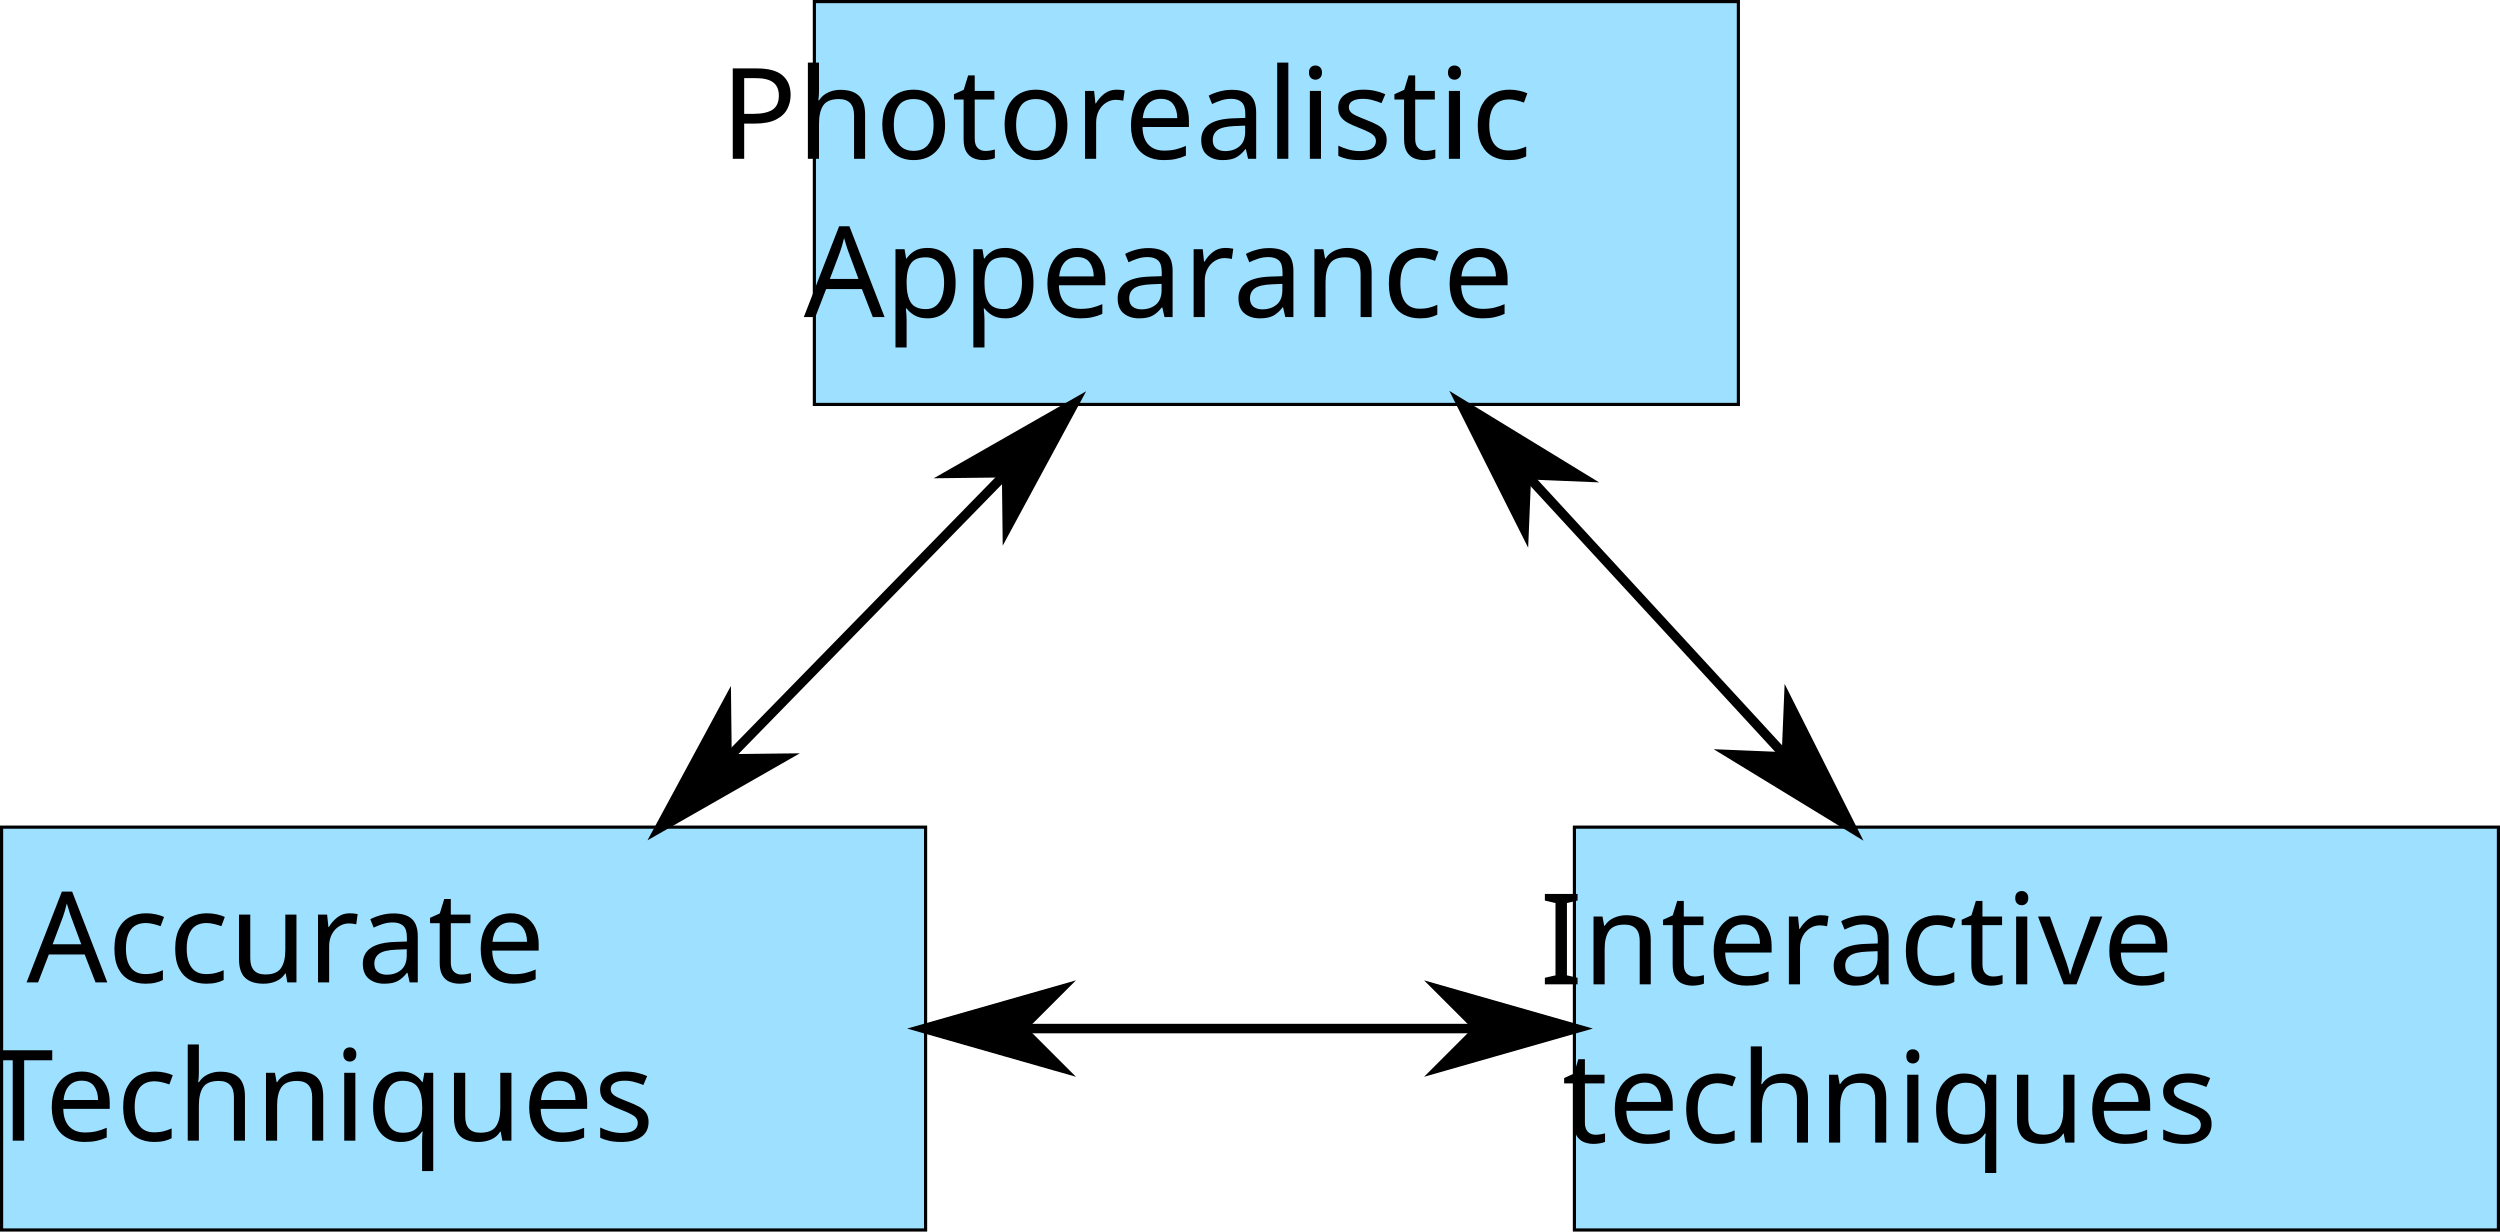
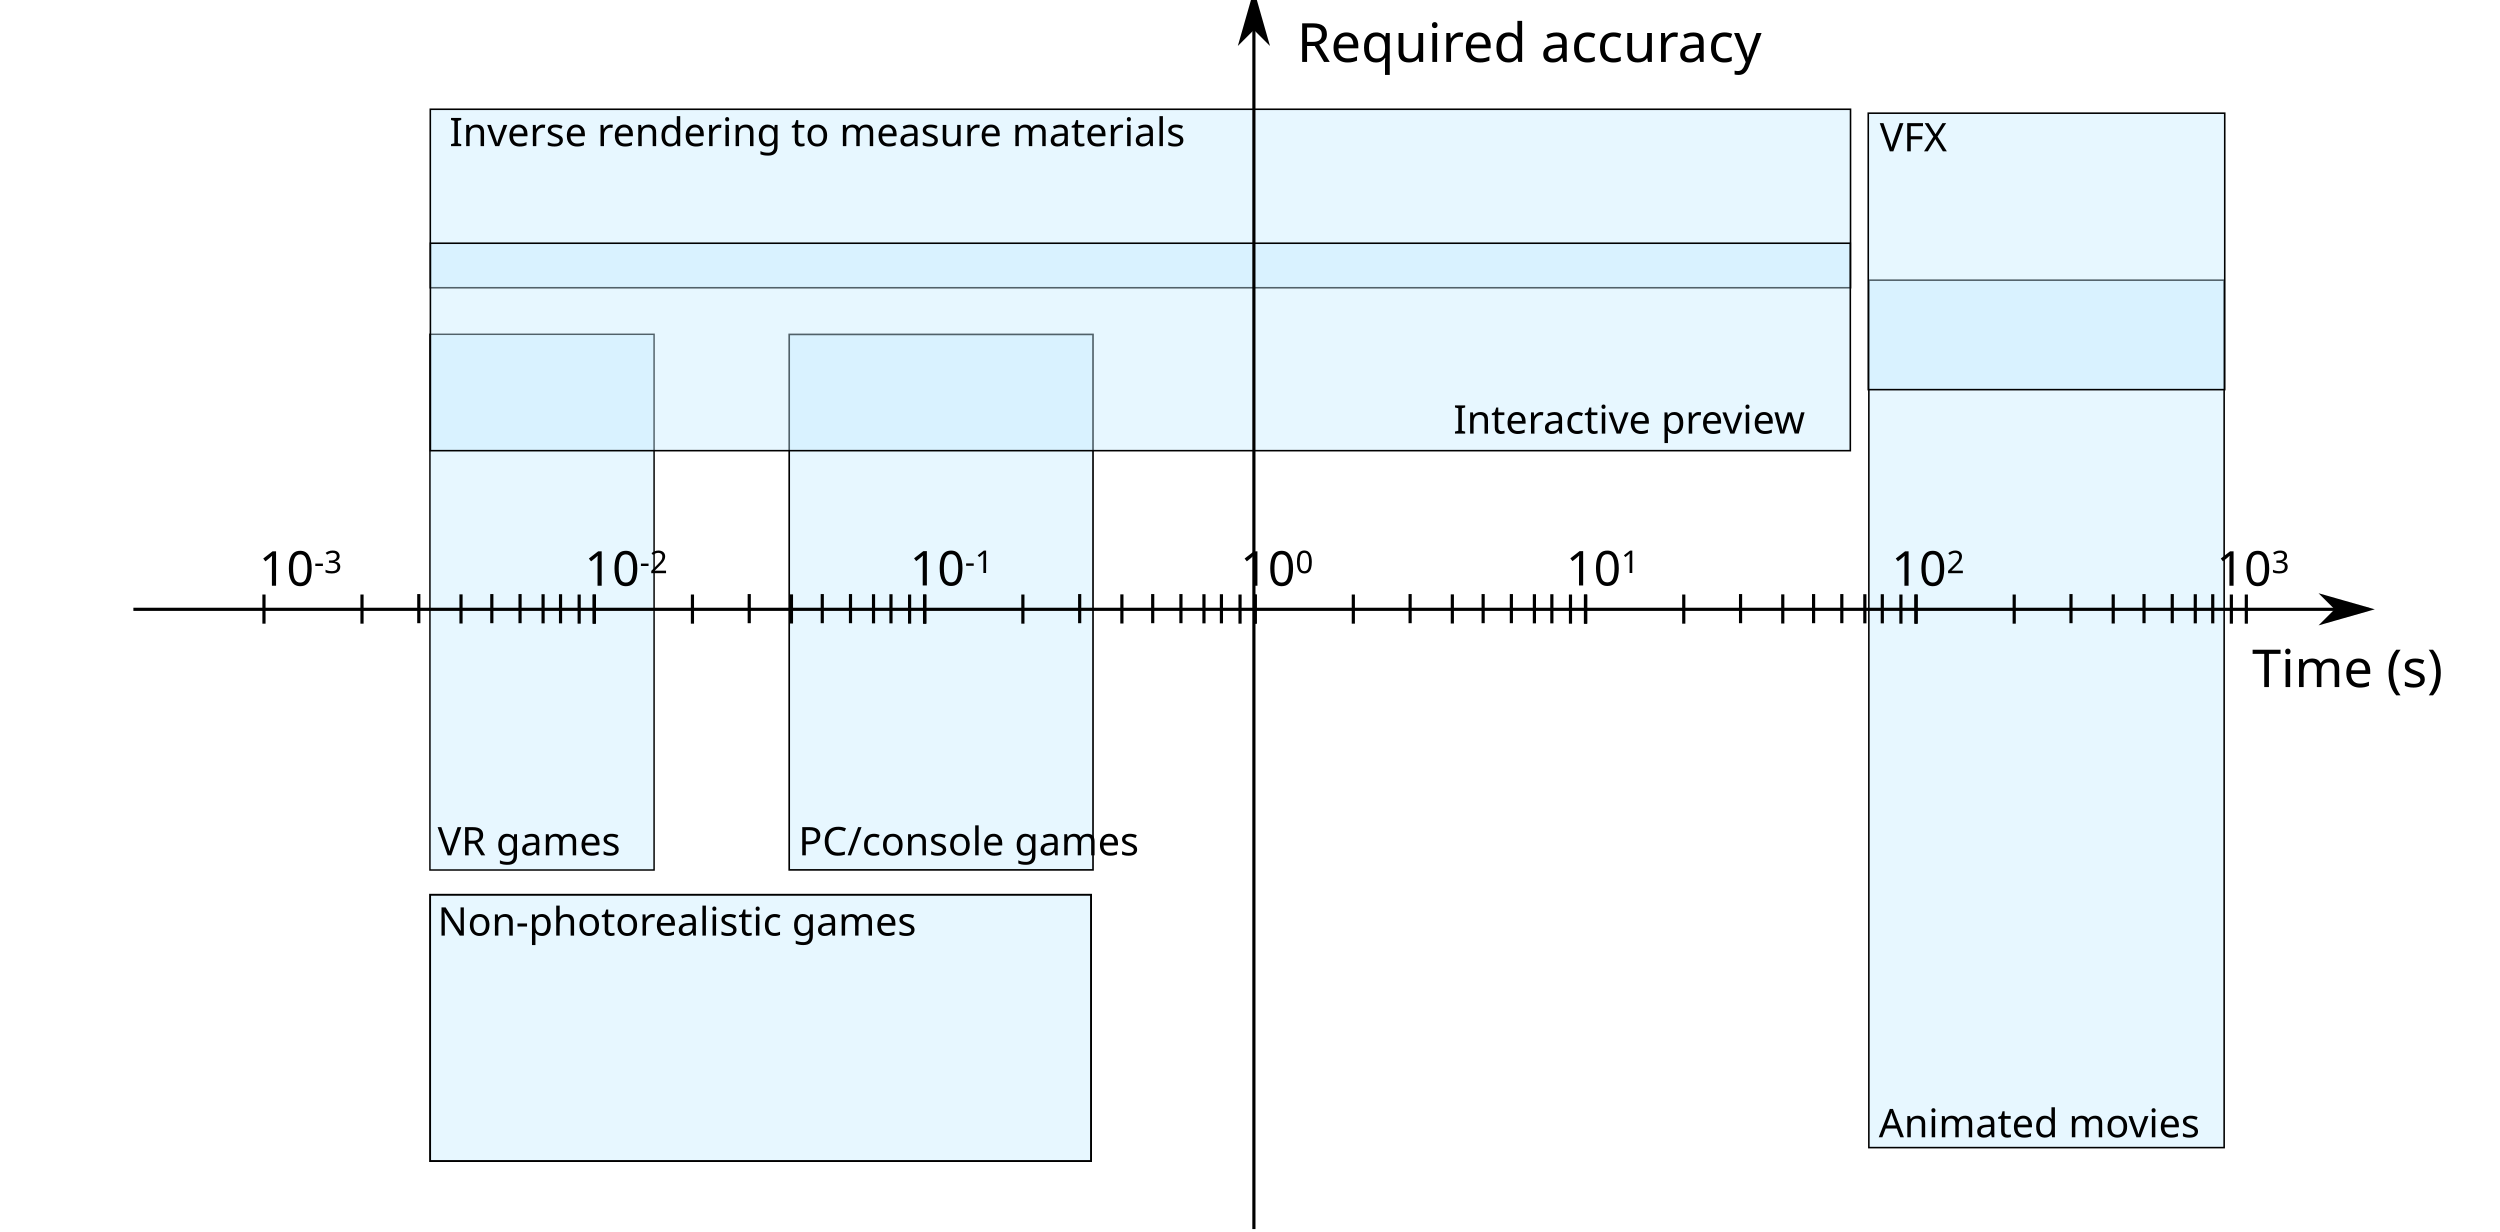
<svg xmlns="http://www.w3.org/2000/svg" width="222.915mm" height="109.815mm" viewBox="0 0 789.856 389.107" id="svg2" version="1.1">
  <defs id="defs4">
+     <marker orient="auto" refY="0.0" refX="0.0" id="Arrow1Lend" style="overflow:visible;">
+       <path id="path4252" d="M 0.0,0.0 L 5.0,-5.0 L -12.5,0.0 L 5.0,5.0 L 0.0,0.0 z " style="fill-rule:evenodd;stroke:#000000;stroke-width:1.0pt;" transform="scale(0.8) rotate(180) translate(12.5,0)" />
+     </marker>
+     <marker orient="auto" refY="0.0" refX="0.0" id="Arrow1Lstart" style="overflow:visible">
+       <path id="path4249" d="M 0.0,0.0 L 5.0,-5.0 L -12.5,0.0 L 5.0,5.0 L 0.0,0.0 z " style="fill-rule:evenodd;stroke:#000000;stroke-width:1.0pt" transform="scale(0.8) translate(12.5,0)" />
+     </marker>
    <marker style="overflow:visible" id="marker4632" refX="0" refY="0" orient="auto">
      <path transform="matrix(-0.8,0,0,-0.8,-10,0)" style="fill:#000000;fill-opacity:1;fill-rule:evenodd;stroke:#000000;stroke-width:1pt;stroke-opacity:1" d="M 0,0 5,-5 -12.5,0 5,5 0,0 Z" id="path4634" />
    </marker>
    <marker style="overflow:visible" id="marker4586" refX="0" refY="0" orient="auto">
      <path transform="matrix(-0.8,0,0,-0.8,-10,0)" style="fill:#000000;fill-opacity:1;fill-rule:evenodd;stroke:#000000;stroke-width:1pt;stroke-opacity:1" d="M 0,0 5,-5 -12.5,0 5,5 0,0 Z" id="path4588" />
-     </marker>
-     <marker orient="auto" refY="0" refX="0" id="Arrow1Lend" style="overflow:visible">
-       <path id="path4219" d="M 0,0 5,-5 -12.5,0 5,5 0,0 Z" style="fill:#000000;fill-opacity:1;fill-rule:evenodd;stroke:#000000;stroke-width:1pt;stroke-opacity:1" transform="matrix(-0.8,0,0,-0.8,-10,0)" />
    </marker>
    <marker style="overflow:visible" id="marker4514" refX="0" refY="0" orient="auto">
      <path transform="matrix(0.8,0,0,0.8,10,0)" style="fill:#000000;fill-opacity:1;fill-rule:evenodd;stroke:#000000;stroke-width:1pt;stroke-opacity:1" d="M 0,0 5,-5 -12.5,0 5,5 0,0 Z" id="path4516" />
    </marker>
    <marker style="overflow:visible" id="marker4492" refX="0" refY="0" orient="auto">
      <path transform="matrix(0.8,0,0,0.8,10,0)" style="fill:#000000;fill-opacity:1;fill-rule:evenodd;stroke:#000000;stroke-width:1pt;stroke-opacity:1" d="M 0,0 5,-5 -12.5,0 5,5 0,0 Z" id="path4494" />
    </marker>
-     <marker orient="auto" refY="0" refX="0" id="Arrow1Lstart" style="overflow:visible">
-       <path id="path4216" d="M 0,0 5,-5 -12.5,0 5,5 0,0 Z" style="fill:#000000;fill-opacity:1;fill-rule:evenodd;stroke:#000000;stroke-width:1pt;stroke-opacity:1" transform="matrix(0.8,0,0,0.8,10,0)" />
+     <marker style="overflow:visible" id="marker4586-3" refX="0" refY="0" orient="auto">
+       <path transform="matrix(-0.8,0,0,-0.8,-10,0)" style="fill:#000000;fill-opacity:1;fill-rule:evenodd;stroke:#000000;stroke-width:1pt;stroke-opacity:1" d="M 0,0 5,-5 -12.5,0 5,5 0,0 Z" id="path4588-6" />
    </marker>
  </defs>
  <g id="layer1" transform="translate(47.00267,-200.1317)">
-     <g id="g4194" transform="translate(-4.870937,-4.333342)">
-       <rect y="204.965" x="215.162" height="127.279" width="291.934" id="rect3336" style="fill:#9ee0ff;fill-opacity:1;fill-rule:evenodd;stroke:#000000;stroke-width:1px;stroke-linecap:butt;stroke-linejoin:miter;stroke-opacity:1" />
-       <text id="text4138" y="254.64" x="360.426" style="font-style:normal;font-weight:normal;font-size:40px;line-height:125%;font-family:sans-serif;text-align:center;letter-spacing:0px;word-spacing:0px;text-anchor:middle;fill:#000000;fill-opacity:1;stroke:none;stroke-width:1px;stroke-linecap:butt;stroke-linejoin:miter;stroke-opacity:1" xml:space="preserve">
-         <tspan y="254.64" x="360.426" id="tspan4140">Photorealistic</tspan>
-         <tspan id="tspan4142" y="304.64" x="360.426">Appearance</tspan>
-       </text>
+     <rect style="color:#000000;clip-rule:nonzero;display:inline;overflow:visible;visibility:visible;opacity:1;isolation:auto;mix-blend-mode:normal;color-interpolation:sRGB;color-interpolation-filters:linearRGB;solid-color:#000000;solid-opacity:1;fill:#c5ebff;fill-opacity:0.413;fill-rule:nonzero;stroke:#000000;stroke-width:0.52;stroke-linecap:butt;stroke-linejoin:miter;stroke-miterlimit:4;stroke-dasharray:none;stroke-dashoffset:0;stroke-opacity:1;color-rendering:auto;image-rendering:auto;shape-rendering:auto;text-rendering:auto;enable-background:accumulate" id="rect6047" width="95.987" height="169.177" x="202.341" y="305.789" />
+     <rect style="color:#000000;clip-rule:nonzero;display:inline;overflow:visible;visibility:visible;opacity:1;isolation:auto;mix-blend-mode:normal;color-interpolation:sRGB;color-interpolation-filters:linearRGB;solid-color:#000000;solid-opacity:1;fill:#c5ebff;fill-opacity:0.413;fill-rule:nonzero;stroke:#000000;stroke-width:0.5;stroke-linecap:butt;stroke-linejoin:miter;stroke-miterlimit:4;stroke-dasharray:none;stroke-dashoffset:0;stroke-opacity:1;color-rendering:auto;image-rendering:auto;shape-rendering:auto;text-rendering:auto;enable-background:accumulate" id="rect6047-8-1-2" width="112.253" height="274.062" x="543.447" y="288.648" />
+     <rect style="color:#000000;clip-rule:nonzero;display:inline;overflow:visible;visibility:visible;opacity:1;isolation:auto;mix-blend-mode:normal;color-interpolation:sRGB;color-interpolation-filters:linearRGB;solid-color:#000000;solid-opacity:1;fill:#c5ebff;fill-opacity:0.413;fill-rule:nonzero;stroke:#000000;stroke-width:0.608;stroke-linecap:butt;stroke-linejoin:miter;stroke-miterlimit:4;stroke-dasharray:none;stroke-dashoffset:0;stroke-opacity:1;color-rendering:auto;image-rendering:auto;shape-rendering:auto;text-rendering:auto;enable-background:accumulate" id="rect6047-2" width="208.822" height="84.125" x="88.88" y="482.829" />
+     <rect style="color:#000000;clip-rule:nonzero;display:inline;overflow:visible;visibility:visible;opacity:1;isolation:auto;mix-blend-mode:normal;color-interpolation:sRGB;color-interpolation-filters:linearRGB;solid-color:#000000;solid-opacity:1;fill:#c5ebff;fill-opacity:0.413;fill-rule:nonzero;stroke:#000000;stroke-width:0.5;stroke-linecap:butt;stroke-linejoin:miter;stroke-miterlimit:4;stroke-dasharray:none;stroke-dashoffset:0;stroke-opacity:1;color-rendering:auto;image-rendering:auto;shape-rendering:auto;text-rendering:auto;enable-background:accumulate" id="rect6047-8-1-2-6" width="112.624" height="87.345" x="543.261" y="235.89" />
+     <rect style="color:#000000;clip-rule:nonzero;display:inline;overflow:visible;visibility:visible;opacity:1;isolation:auto;mix-blend-mode:normal;color-interpolation:sRGB;color-interpolation-filters:linearRGB;solid-color:#000000;solid-opacity:1;fill:#c5ebff;fill-opacity:0.413;fill-rule:nonzero;stroke:#000000;stroke-width:0.465;stroke-linecap:butt;stroke-linejoin:miter;stroke-miterlimit:4;stroke-dasharray:none;stroke-dashoffset:0;stroke-opacity:1;color-rendering:auto;image-rendering:auto;shape-rendering:auto;text-rendering:auto;enable-background:accumulate" id="rect6047-9" width="70.82" height="169.255" x="88.83" y="305.749" />
+     <rect style="color:#000000;clip-rule:nonzero;display:inline;overflow:visible;visibility:visible;opacity:1;isolation:auto;mix-blend-mode:normal;color-interpolation:sRGB;color-interpolation-filters:linearRGB;solid-color:#000000;solid-opacity:1;fill:#c5ebff;fill-opacity:0.413;fill-rule:nonzero;stroke:#000000;stroke-width:0.5;stroke-linecap:butt;stroke-linejoin:miter;stroke-miterlimit:4;stroke-dasharray:none;stroke-dashoffset:0;stroke-opacity:1;color-rendering:auto;image-rendering:auto;shape-rendering:auto;text-rendering:auto;enable-background:accumulate" id="rect6047-8-1-2-5" width="448.708" height="56.391" x="88.948" y="234.65" />
+     <rect style="color:#000000;clip-rule:nonzero;display:inline;overflow:visible;visibility:visible;opacity:1;isolation:auto;mix-blend-mode:normal;color-interpolation:sRGB;color-interpolation-filters:linearRGB;solid-color:#000000;solid-opacity:1;fill:#c5ebff;fill-opacity:0.413;fill-rule:nonzero;stroke:#000000;stroke-width:0.5;stroke-linecap:butt;stroke-linejoin:miter;stroke-miterlimit:4;stroke-dasharray:none;stroke-dashoffset:0;stroke-opacity:1;color-rendering:auto;image-rendering:auto;shape-rendering:auto;text-rendering:auto;enable-background:accumulate" id="rect6047-8-1-2-5-0" width="448.611" height="65.539" x="88.978" y="276.978" />
+     <path style="fill-rule:evenodd;stroke:#000000;stroke-width:1;stroke-linecap:butt;stroke-linejoin:miter;stroke-miterlimit:4;stroke-dasharray:none;stroke-opacity:1;marker-end:url(#marker4586)" d="m -4.863,392.639 706.221,0" id="path4210" />
+     <path style="fill-rule:evenodd;stroke:#000000;stroke-width:1;stroke-linecap:butt;stroke-linejoin:miter;stroke-miterlimit:4;stroke-dasharray:none;stroke-opacity:1;marker-end:url(#marker4586-3)" d="m 349.158,588.446 0,-389.62" id="path4210-7" />
+     <text xml:space="preserve" style="font-style:normal;font-variant:normal;font-weight:normal;font-stretch:normal;font-size:16.503px;line-height:125%;font-family:sans-serif;-inkscape-font-specification:sans-serif;letter-spacing:0px;word-spacing:0px;fill:#000000;fill-opacity:1;stroke:none;stroke-width:1px;stroke-linecap:butt;stroke-linejoin:miter;stroke-opacity:1" x="664.522" y="417.199" id="text5782">
+       <tspan id="tspan5784" x="664.522" y="417.199">Time (s)</tspan>
+     </text>
+     <text xml:space="preserve" style="color:#000000;font-style:normal;font-variant:normal;font-weight:normal;font-stretch:normal;font-size:17.086px;line-height:125%;font-family:sans-serif;-inkscape-font-specification:sans-serif;text-indent:0;text-align:start;text-decoration:none;text-decoration-line:none;text-decoration-style:solid;text-decoration-color:#000000;letter-spacing:0px;word-spacing:0px;text-transform:none;direction:ltr;block-progression:tb;writing-mode:lr-tb;baseline-shift:baseline;text-anchor:start;white-space:normal;clip-rule:nonzero;display:inline;overflow:visible;visibility:visible;opacity:1;isolation:auto;mix-blend-mode:normal;color-interpolation:sRGB;color-interpolation-filters:linearRGB;solid-color:#000000;solid-opacity:1;fill:#000000;fill-opacity:1;fill-rule:nonzero;stroke:none;stroke-width:1px;stroke-linecap:butt;stroke-linejoin:miter;stroke-miterlimit:4;stroke-dasharray:none;stroke-dashoffset:0;stroke-opacity:1;color-rendering:auto;image-rendering:auto;shape-rendering:auto;text-rendering:auto;enable-background:accumulate" x="362.751" y="219.704" id="text5782-5">
+       <tspan id="tspan5784-3" x="362.751" y="219.704">Required accuracy</tspan>
+     </text>
+     <text xml:space="preserve" style="font-style:normal;font-variant:normal;font-weight:normal;font-stretch:normal;font-size:15.223px;line-height:125%;font-family:sans-serif;-inkscape-font-specification:sans-serif;letter-spacing:0px;word-spacing:0px;fill:#000000;fill-opacity:1;stroke:none;stroke-width:1px;stroke-linecap:butt;stroke-linejoin:miter;stroke-opacity:1" x="344.868" y="385.179" id="text5936">
+       <tspan id="tspan5938" x="344.868" y="385.179">10<tspan style="font-style:normal;font-variant:normal;font-weight:normal;font-stretch:normal;font-size:9.895px;font-family:sans-serif;-inkscape-font-specification:sans-serif;baseline-shift:super" id="tspan5940">0</tspan>
+       </tspan>
+     </text>
+     <text xml:space="preserve" style="font-style:normal;font-variant:normal;font-weight:normal;font-stretch:normal;font-size:15.223px;line-height:125%;font-family:sans-serif;-inkscape-font-specification:sans-serif;letter-spacing:0px;word-spacing:0px;fill:#000000;fill-opacity:1;stroke:none;stroke-width:1px;stroke-linecap:butt;stroke-linejoin:miter;stroke-opacity:1" x="447.776" y="385.114" id="text5936-5">
+       <tspan id="tspan5938-0" x="447.776" y="385.114">10<tspan style="font-size:65%;baseline-shift:super" id="tspan5974">1</tspan>
+       </tspan>
+     </text>
+     <text xml:space="preserve" style="font-style:normal;font-variant:normal;font-weight:normal;font-stretch:normal;font-size:15.223px;line-height:125%;font-family:sans-serif;-inkscape-font-specification:sans-serif;letter-spacing:0px;word-spacing:0px;fill:#000000;fill-opacity:1;stroke:none;stroke-width:1px;stroke-linecap:butt;stroke-linejoin:miter;stroke-opacity:1" x="550.594" y="385.179" id="text5936-5-3">
+       <tspan id="tspan5938-0-5" x="550.594" y="385.179">10<tspan style="font-size:65%;baseline-shift:super" id="tspan6043">2</tspan>
+       </tspan>
+     </text>
+     <text xml:space="preserve" style="font-style:normal;font-variant:normal;font-weight:normal;font-stretch:normal;font-size:15.223px;line-height:125%;font-family:sans-serif;-inkscape-font-specification:sans-serif;letter-spacing:0px;word-spacing:0px;fill:#000000;fill-opacity:1;stroke:none;stroke-width:1px;stroke-linecap:butt;stroke-linejoin:miter;stroke-opacity:1" x="653.275" y="385.179" id="text5936-5-5">
+       <tspan id="tspan5938-0-9" x="653.275" y="385.179">10<tspan style="font-size:65%;baseline-shift:super" id="tspan6045">3</tspan>
+       </tspan>
+     </text>
+     <text xml:space="preserve" style="font-style:normal;font-variant:normal;font-weight:normal;font-stretch:normal;font-size:15.223px;line-height:125%;font-family:sans-serif;-inkscape-font-specification:sans-serif;letter-spacing:0px;word-spacing:0px;fill:#000000;fill-opacity:1;stroke:none;stroke-width:1px;stroke-linecap:butt;stroke-linejoin:miter;stroke-opacity:1" x="240.429" y="385.114" id="text5936-5-0">
+       <tspan id="tspan5938-0-7" x="240.429" y="385.114">10<tspan style="font-size:65%;baseline-shift:super" id="tspan6041">-1</tspan>
+       </tspan>
+     </text>
+     <text xml:space="preserve" style="font-style:normal;font-variant:normal;font-weight:normal;font-stretch:normal;font-size:15.223px;line-height:125%;font-family:sans-serif;-inkscape-font-specification:sans-serif;letter-spacing:0px;word-spacing:0px;fill:#000000;fill-opacity:1;stroke:none;stroke-width:1px;stroke-linecap:butt;stroke-linejoin:miter;stroke-opacity:1" x="137.688" y="385.179" id="text5936-5-7">
+       <tspan id="tspan5938-0-6" x="137.688" y="385.179">10<tspan style="font-size:65%;baseline-shift:super" id="tspan6039">-2</tspan>
+       </tspan>
+     </text>
+     <text xml:space="preserve" style="font-style:normal;font-variant:normal;font-weight:normal;font-stretch:normal;font-size:15.223px;line-height:125%;font-family:sans-serif;-inkscape-font-specification:sans-serif;letter-spacing:0px;word-spacing:0px;fill:#000000;fill-opacity:1;stroke:none;stroke-width:1px;stroke-linecap:butt;stroke-linejoin:miter;stroke-opacity:1" x="34.809" y="385.179" id="text5936-5-50">
+       <tspan id="tspan5938-0-65" x="34.809" y="385.179">10<tspan style="font-size:65%;baseline-shift:super" id="tspan6037">-3</tspan>
+       </tspan>
+     </text>
+     <text xml:space="preserve" style="color:#000000;font-style:normal;font-variant:normal;font-weight:normal;font-stretch:normal;font-size:12.461px;line-height:125%;font-family:sans-serif;-inkscape-font-specification:sans-serif;text-indent:0;text-align:start;text-decoration:none;text-decoration-line:none;text-decoration-style:solid;text-decoration-color:#000000;letter-spacing:0px;word-spacing:0px;text-transform:none;direction:ltr;block-progression:tb;writing-mode:lr-tb;baseline-shift:baseline;text-anchor:start;white-space:normal;clip-rule:nonzero;display:inline;overflow:visible;visibility:visible;opacity:1;isolation:auto;mix-blend-mode:normal;color-interpolation:sRGB;color-interpolation-filters:linearRGB;solid-color:#000000;solid-opacity:1;fill:#000000;fill-opacity:1;fill-rule:nonzero;stroke:none;stroke-width:1px;stroke-linecap:butt;stroke-linejoin:miter;stroke-miterlimit:4;stroke-dasharray:none;stroke-dashoffset:0;stroke-opacity:1;color-rendering:auto;image-rendering:auto;shape-rendering:auto;text-rendering:auto;enable-background:accumulate" x="91.263" y="470.366" id="text5782-5-0">
+       <tspan id="tspan5784-3-8" x="91.263" y="470.366">VR games</tspan>
+     </text>
+     <g id="g6751" transform="translate(-312,-6)">
+       <path id="path5832-8-0-2-9-3" d="m 348.398,403.172 0,-9.208" style="fill:none;fill-rule:evenodd;stroke:#000000;stroke-width:1.005px;stroke-linecap:butt;stroke-linejoin:miter;stroke-opacity:1" />
+       <path id="path5832-9-0-8-2-8-1" d="m 452.707,403.172 0,-9.208" style="fill:none;fill-rule:evenodd;stroke:#000000;stroke-width:1.005px;stroke-linecap:butt;stroke-linejoin:miter;stroke-opacity:1" />
+       <path id="path5832-0-3-9-4-1-48" d="m 379.37,403.172 0,-9.208" style="fill:none;fill-rule:evenodd;stroke:#000000;stroke-width:1.005px;stroke-linecap:butt;stroke-linejoin:miter;stroke-opacity:1" />
+       <path id="path5832-0-4-7-2-5-3-9" d="m 397.314,403.029 0,-9.208" style="fill:none;fill-rule:evenodd;stroke:#000000;stroke-width:1.005px;stroke-linecap:butt;stroke-linejoin:miter;stroke-opacity:1" />
+       <path id="path5832-0-4-2-0-2-1-3-6" d="m 410.651,403.124 0,-9.208" style="fill:none;fill-rule:evenodd;stroke:#000000;stroke-width:1.005px;stroke-linecap:butt;stroke-linejoin:miter;stroke-opacity:1" />
+       <path id="path5832-0-4-2-7-0-3-7-3-7" d="m 420.386,403.029 0,-9.208" style="fill:none;fill-rule:evenodd;stroke:#000000;stroke-width:1.005px;stroke-linecap:butt;stroke-linejoin:miter;stroke-opacity:1" />
+       <path id="path5832-0-4-2-7-4-3-1-5-7-7" d="m 429.305,403.029 0,-9.208" style="fill:none;fill-rule:evenodd;stroke:#000000;stroke-width:1.005px;stroke-linecap:butt;stroke-linejoin:miter;stroke-opacity:1" />
+       <path id="path5832-0-4-2-7-4-0-4-8-7-9-3" d="m 436.581,403.077 0,-9.208" style="fill:none;fill-rule:evenodd;stroke:#000000;stroke-width:1.005px;stroke-linecap:butt;stroke-linejoin:miter;stroke-opacity:1" />
+       <path id="path5832-0-4-2-7-4-0-3-9-3-1-8-7" d="m 442.095,403.077 0,-9.208" style="fill:none;fill-rule:evenodd;stroke:#000000;stroke-width:1.005px;stroke-linecap:butt;stroke-linejoin:miter;stroke-opacity:1" />
+       <path id="path5832-9-0-8-2-8-1-1" d="m 447.98,403.172 0,-9.208" style="fill:none;fill-rule:evenodd;stroke:#000000;stroke-width:1.005px;stroke-linecap:butt;stroke-linejoin:miter;stroke-opacity:1" />
    </g>
-     <g id="g4738" transform="translate(0,0.03658662)">
-       <g id="g4188">
-         <rect style="fill:#9ee0ff;fill-opacity:1;fill-rule:evenodd;stroke:#000000;stroke-width:1px;stroke-linecap:butt;stroke-linejoin:miter;stroke-opacity:1" id="rect3336-3" width="291.934" height="127.279" x="-46.503" y="461.423" />
-         <text xml:space="preserve" style="font-style:normal;font-weight:normal;font-size:40px;line-height:125%;font-family:sans-serif;text-align:center;letter-spacing:0px;word-spacing:0px;text-anchor:middle;fill:#000000;fill-opacity:1;stroke:none;stroke-width:1px;stroke-linecap:butt;stroke-linejoin:miter;stroke-opacity:1" x="100.509" y="510.482" id="text4138-6">
-           <tspan x="100.509" y="510.482" id="tspan4142-5">Accurate</tspan>
-           <tspan x="100.509" y="560.482" id="tspan4182">Techniques</tspan>
-         </text>
-       </g>
+     <g id="g6751-2" transform="translate(-207.6,-6.000003)">
+       <path id="path5832-8-0-2-9-3-2" d="m 348.398,403.172 0,-9.208" style="fill:none;fill-rule:evenodd;stroke:#000000;stroke-width:1.005px;stroke-linecap:butt;stroke-linejoin:miter;stroke-opacity:1" />
+       <path id="path5832-9-0-8-2-8-1-15" d="m 452.707,403.172 0,-9.208" style="fill:none;fill-rule:evenodd;stroke:#000000;stroke-width:1.005px;stroke-linecap:butt;stroke-linejoin:miter;stroke-opacity:1" />
+       <path id="path5832-0-3-9-4-1-48-0" d="m 379.37,403.172 0,-9.208" style="fill:none;fill-rule:evenodd;stroke:#000000;stroke-width:1.005px;stroke-linecap:butt;stroke-linejoin:miter;stroke-opacity:1" />
+       <path id="path5832-0-4-7-2-5-3-9-9" d="m 397.314,403.029 0,-9.208" style="fill:none;fill-rule:evenodd;stroke:#000000;stroke-width:1.005px;stroke-linecap:butt;stroke-linejoin:miter;stroke-opacity:1" />
+       <path id="path5832-0-4-2-0-2-1-3-6-0" d="m 410.651,403.124 0,-9.208" style="fill:none;fill-rule:evenodd;stroke:#000000;stroke-width:1.005px;stroke-linecap:butt;stroke-linejoin:miter;stroke-opacity:1" />
+       <path id="path5832-0-4-2-7-0-3-7-3-7-4" d="m 420.386,403.029 0,-9.208" style="fill:none;fill-rule:evenodd;stroke:#000000;stroke-width:1.005px;stroke-linecap:butt;stroke-linejoin:miter;stroke-opacity:1" />
+       <path id="path5832-0-4-2-7-4-3-1-5-7-7-0" d="m 429.305,403.029 0,-9.208" style="fill:none;fill-rule:evenodd;stroke:#000000;stroke-width:1.005px;stroke-linecap:butt;stroke-linejoin:miter;stroke-opacity:1" />
+       <path id="path5832-0-4-2-7-4-0-4-8-7-9-3-1" d="m 436.581,403.077 0,-9.208" style="fill:none;fill-rule:evenodd;stroke:#000000;stroke-width:1.005px;stroke-linecap:butt;stroke-linejoin:miter;stroke-opacity:1" />
+       <path id="path5832-0-4-2-7-4-0-3-9-3-1-8-7-3" d="m 442.095,403.077 0,-9.208" style="fill:none;fill-rule:evenodd;stroke:#000000;stroke-width:1.005px;stroke-linecap:butt;stroke-linejoin:miter;stroke-opacity:1" />
+       <path id="path5832-9-0-8-2-8-1-1-7" d="m 447.98,403.172 0,-9.208" style="fill:none;fill-rule:evenodd;stroke:#000000;stroke-width:1.005px;stroke-linecap:butt;stroke-linejoin:miter;stroke-opacity:1" />
    </g>
-     <g id="g4745" transform="translate(-1.083336,1.046749)">
-       <g id="g4200">
-         <rect style="fill:#9ee0ff;fill-opacity:1;fill-rule:evenodd;stroke:#000000;stroke-width:1px;stroke-linecap:butt;stroke-linejoin:miter;stroke-opacity:1" id="rect3336-35" width="291.934" height="127.279" x="451.503" y="460.413" />
-         <text xml:space="preserve" style="font-style:normal;font-weight:normal;font-size:40px;line-height:125%;font-family:sans-serif;text-align:center;letter-spacing:0px;word-spacing:0px;text-anchor:middle;fill:#000000;fill-opacity:1;stroke:none;stroke-width:1px;stroke-linecap:butt;stroke-linejoin:miter;stroke-opacity:1" x="597.919" y="510.088" id="text4138-62">
-           <tspan x="597.919" y="510.088" id="tspan4142-1">Interactive</tspan>
-           <tspan x="597.919" y="560.088" id="tspan4186">techniques</tspan>
-         </text>
-       </g>
+     <g id="g6751-2-4" transform="translate(-103.2,-6.000003)">
+       <path id="path5832-8-0-2-9-3-2-1" d="m 348.398,403.172 0,-9.208" style="fill:none;fill-rule:evenodd;stroke:#000000;stroke-width:1.005px;stroke-linecap:butt;stroke-linejoin:miter;stroke-opacity:1" />
+       <path id="path5832-9-0-8-2-8-1-15-1" d="m 452.707,403.172 0,-9.208" style="fill:none;fill-rule:evenodd;stroke:#000000;stroke-width:1.005px;stroke-linecap:butt;stroke-linejoin:miter;stroke-opacity:1" />
+       <path id="path5832-0-3-9-4-1-48-0-3" d="m 379.37,403.172 0,-9.208" style="fill:none;fill-rule:evenodd;stroke:#000000;stroke-width:1.005px;stroke-linecap:butt;stroke-linejoin:miter;stroke-opacity:1" />
+       <path id="path5832-0-4-7-2-5-3-9-9-0" d="m 397.314,403.029 0,-9.208" style="fill:none;fill-rule:evenodd;stroke:#000000;stroke-width:1.005px;stroke-linecap:butt;stroke-linejoin:miter;stroke-opacity:1" />
+       <path id="path5832-0-4-2-0-2-1-3-6-0-3" d="m 410.651,403.124 0,-9.208" style="fill:none;fill-rule:evenodd;stroke:#000000;stroke-width:1.005px;stroke-linecap:butt;stroke-linejoin:miter;stroke-opacity:1" />
+       <path id="path5832-0-4-2-7-0-3-7-3-7-4-2" d="m 420.386,403.029 0,-9.208" style="fill:none;fill-rule:evenodd;stroke:#000000;stroke-width:1.005px;stroke-linecap:butt;stroke-linejoin:miter;stroke-opacity:1" />
+       <path id="path5832-0-4-2-7-4-3-1-5-7-7-0-1" d="m 429.305,403.029 0,-9.208" style="fill:none;fill-rule:evenodd;stroke:#000000;stroke-width:1.005px;stroke-linecap:butt;stroke-linejoin:miter;stroke-opacity:1" />
+       <path id="path5832-0-4-2-7-4-0-4-8-7-9-3-1-7" d="m 436.581,403.077 0,-9.208" style="fill:none;fill-rule:evenodd;stroke:#000000;stroke-width:1.005px;stroke-linecap:butt;stroke-linejoin:miter;stroke-opacity:1" />
+       <path id="path5832-0-4-2-7-4-0-3-9-3-1-8-7-3-5" d="m 442.095,403.077 0,-9.208" style="fill:none;fill-rule:evenodd;stroke:#000000;stroke-width:1.005px;stroke-linecap:butt;stroke-linejoin:miter;stroke-opacity:1" />
+       <path id="path5832-9-0-8-2-8-1-1-7-6" d="m 447.98,403.172 0,-9.208" style="fill:none;fill-rule:evenodd;stroke:#000000;stroke-width:1.005px;stroke-linecap:butt;stroke-linejoin:miter;stroke-opacity:1" />
    </g>
-     <path style="fill:none;fill-rule:evenodd;stroke:#000000;stroke-width:3;stroke-linecap:butt;stroke-linejoin:miter;stroke-miterlimit:4;stroke-dasharray:none;stroke-opacity:1;marker-start:url(#marker4514);marker-end:url(#marker4632)" d="M 161.632,461.46 292.091,327.911" id="path4206" />
-     <path style="fill:none;fill-rule:evenodd;stroke:#000000;stroke-width:3;stroke-linecap:butt;stroke-linejoin:miter;stroke-miterlimit:4;stroke-dasharray:none;stroke-opacity:1;marker-start:url(#Arrow1Lstart);marker-end:url(#Arrow1Lend)" d="M 414.848,327.911 537.797,461.46" id="path4208" />
-     <path style="fill:none;fill-rule:evenodd;stroke:#000000;stroke-width:3;stroke-linecap:butt;stroke-linejoin:miter;stroke-miterlimit:4;stroke-dasharray:none;stroke-opacity:1;marker-start:url(#marker4492);marker-end:url(#marker4586)" d="m 450.419,525.099 -204.988,0" id="path4210" />
+     <g id="g6751-2-4-5" transform="translate(1.200012,-6.000003)">
+       <path id="path5832-8-0-2-9-3-2-1-4" d="m 348.398,403.172 0,-9.208" style="fill:none;fill-rule:evenodd;stroke:#000000;stroke-width:1.005px;stroke-linecap:butt;stroke-linejoin:miter;stroke-opacity:1" />
+       <path id="path5832-9-0-8-2-8-1-15-1-2" d="m 452.707,403.172 0,-9.208" style="fill:none;fill-rule:evenodd;stroke:#000000;stroke-width:1.005px;stroke-linecap:butt;stroke-linejoin:miter;stroke-opacity:1" />
+       <path id="path5832-0-3-9-4-1-48-0-3-2" d="m 379.37,403.172 0,-9.208" style="fill:none;fill-rule:evenodd;stroke:#000000;stroke-width:1.005px;stroke-linecap:butt;stroke-linejoin:miter;stroke-opacity:1" />
+       <path id="path5832-0-4-7-2-5-3-9-9-0-1" d="m 397.314,403.029 0,-9.208" style="fill:none;fill-rule:evenodd;stroke:#000000;stroke-width:1.005px;stroke-linecap:butt;stroke-linejoin:miter;stroke-opacity:1" />
+       <path id="path5832-0-4-2-0-2-1-3-6-0-3-7" d="m 410.651,403.124 0,-9.208" style="fill:none;fill-rule:evenodd;stroke:#000000;stroke-width:1.005px;stroke-linecap:butt;stroke-linejoin:miter;stroke-opacity:1" />
+       <path id="path5832-0-4-2-7-0-3-7-3-7-4-2-2" d="m 420.386,403.029 0,-9.208" style="fill:none;fill-rule:evenodd;stroke:#000000;stroke-width:1.005px;stroke-linecap:butt;stroke-linejoin:miter;stroke-opacity:1" />
+       <path id="path5832-0-4-2-7-4-3-1-5-7-7-0-1-4" d="m 429.305,403.029 0,-9.208" style="fill:none;fill-rule:evenodd;stroke:#000000;stroke-width:1.005px;stroke-linecap:butt;stroke-linejoin:miter;stroke-opacity:1" />
+       <path id="path5832-0-4-2-7-4-0-4-8-7-9-3-1-7-1" d="m 436.581,403.077 0,-9.208" style="fill:none;fill-rule:evenodd;stroke:#000000;stroke-width:1.005px;stroke-linecap:butt;stroke-linejoin:miter;stroke-opacity:1" />
+       <path id="path5832-0-4-2-7-4-0-3-9-3-1-8-7-3-5-6" d="m 442.095,403.077 0,-9.208" style="fill:none;fill-rule:evenodd;stroke:#000000;stroke-width:1.005px;stroke-linecap:butt;stroke-linejoin:miter;stroke-opacity:1" />
+       <path id="path5832-9-0-8-2-8-1-1-7-6-5" d="m 447.98,403.172 0,-9.208" style="fill:none;fill-rule:evenodd;stroke:#000000;stroke-width:1.005px;stroke-linecap:butt;stroke-linejoin:miter;stroke-opacity:1" />
+     </g>
+     <g id="g6751-2-4-5-7" transform="translate(105.6,-6.000003)">
+       <path id="path5832-8-0-2-9-3-2-1-4-8" d="m 348.398,403.172 0,-9.208" style="fill:none;fill-rule:evenodd;stroke:#000000;stroke-width:1.005px;stroke-linecap:butt;stroke-linejoin:miter;stroke-opacity:1" />
+       <path id="path5832-9-0-8-2-8-1-15-1-2-5" d="m 452.707,403.172 0,-9.208" style="fill:none;fill-rule:evenodd;stroke:#000000;stroke-width:1.005px;stroke-linecap:butt;stroke-linejoin:miter;stroke-opacity:1" />
+       <path id="path5832-0-3-9-4-1-48-0-3-2-9" d="m 379.37,403.172 0,-9.208" style="fill:none;fill-rule:evenodd;stroke:#000000;stroke-width:1.005px;stroke-linecap:butt;stroke-linejoin:miter;stroke-opacity:1" />
+       <path id="path5832-0-4-7-2-5-3-9-9-0-1-2" d="m 397.314,403.029 0,-9.208" style="fill:none;fill-rule:evenodd;stroke:#000000;stroke-width:1.005px;stroke-linecap:butt;stroke-linejoin:miter;stroke-opacity:1" />
+       <path id="path5832-0-4-2-0-2-1-3-6-0-3-7-7" d="m 410.651,403.124 0,-9.208" style="fill:none;fill-rule:evenodd;stroke:#000000;stroke-width:1.005px;stroke-linecap:butt;stroke-linejoin:miter;stroke-opacity:1" />
+       <path id="path5832-0-4-2-7-0-3-7-3-7-4-2-2-3" d="m 420.386,403.029 0,-9.208" style="fill:none;fill-rule:evenodd;stroke:#000000;stroke-width:1.005px;stroke-linecap:butt;stroke-linejoin:miter;stroke-opacity:1" />
+       <path id="path5832-0-4-2-7-4-3-1-5-7-7-0-1-4-6" d="m 429.305,403.029 0,-9.208" style="fill:none;fill-rule:evenodd;stroke:#000000;stroke-width:1.005px;stroke-linecap:butt;stroke-linejoin:miter;stroke-opacity:1" />
+       <path id="path5832-0-4-2-7-4-0-4-8-7-9-3-1-7-1-4" d="m 436.581,403.077 0,-9.208" style="fill:none;fill-rule:evenodd;stroke:#000000;stroke-width:1.005px;stroke-linecap:butt;stroke-linejoin:miter;stroke-opacity:1" />
+       <path id="path5832-0-4-2-7-4-0-3-9-3-1-8-7-3-5-6-7" d="m 442.095,403.077 0,-9.208" style="fill:none;fill-rule:evenodd;stroke:#000000;stroke-width:1.005px;stroke-linecap:butt;stroke-linejoin:miter;stroke-opacity:1" />
+       <path id="path5832-9-0-8-2-8-1-1-7-6-5-9" d="m 447.98,403.172 0,-9.208" style="fill:none;fill-rule:evenodd;stroke:#000000;stroke-width:1.005px;stroke-linecap:butt;stroke-linejoin:miter;stroke-opacity:1" />
+     </g>
+     <g id="g6751-2-4-5-7-7" transform="translate(210,-6.000003)">
+       <path id="path5832-8-0-2-9-3-2-1-4-8-2" d="m 348.398,403.172 0,-9.208" style="fill:none;fill-rule:evenodd;stroke:#000000;stroke-width:1.005px;stroke-linecap:butt;stroke-linejoin:miter;stroke-opacity:1" />
+       <path id="path5832-9-0-8-2-8-1-15-1-2-5-2" d="m 452.707,403.172 0,-9.208" style="fill:none;fill-rule:evenodd;stroke:#000000;stroke-width:1.005px;stroke-linecap:butt;stroke-linejoin:miter;stroke-opacity:1" />
+       <path id="path5832-0-3-9-4-1-48-0-3-2-9-1" d="m 379.37,403.172 0,-9.208" style="fill:none;fill-rule:evenodd;stroke:#000000;stroke-width:1.005px;stroke-linecap:butt;stroke-linejoin:miter;stroke-opacity:1" />
+       <path id="path5832-0-4-7-2-5-3-9-9-0-1-2-6" d="m 397.314,403.029 0,-9.208" style="fill:none;fill-rule:evenodd;stroke:#000000;stroke-width:1.005px;stroke-linecap:butt;stroke-linejoin:miter;stroke-opacity:1" />
+       <path id="path5832-0-4-2-0-2-1-3-6-0-3-7-7-3" d="m 410.651,403.124 0,-9.208" style="fill:none;fill-rule:evenodd;stroke:#000000;stroke-width:1.005px;stroke-linecap:butt;stroke-linejoin:miter;stroke-opacity:1" />
+       <path id="path5832-0-4-2-7-0-3-7-3-7-4-2-2-3-0" d="m 420.386,403.029 0,-9.208" style="fill:none;fill-rule:evenodd;stroke:#000000;stroke-width:1.005px;stroke-linecap:butt;stroke-linejoin:miter;stroke-opacity:1" />
+       <path id="path5832-0-4-2-7-4-3-1-5-7-7-0-1-4-6-2" d="m 429.305,403.029 0,-9.208" style="fill:none;fill-rule:evenodd;stroke:#000000;stroke-width:1.005px;stroke-linecap:butt;stroke-linejoin:miter;stroke-opacity:1" />
+       <path id="path5832-0-4-2-7-4-0-4-8-7-9-3-1-7-1-4-1" d="m 436.581,403.077 0,-9.208" style="fill:none;fill-rule:evenodd;stroke:#000000;stroke-width:1.005px;stroke-linecap:butt;stroke-linejoin:miter;stroke-opacity:1" />
+       <path id="path5832-0-4-2-7-4-0-3-9-3-1-8-7-3-5-6-7-5" d="m 442.095,403.077 0,-9.208" style="fill:none;fill-rule:evenodd;stroke:#000000;stroke-width:1.005px;stroke-linecap:butt;stroke-linejoin:miter;stroke-opacity:1" />
+       <path id="path5832-9-0-8-2-8-1-1-7-6-5-9-6" d="m 447.98,403.172 0,-9.208" style="fill:none;fill-rule:evenodd;stroke:#000000;stroke-width:1.005px;stroke-linecap:butt;stroke-linejoin:miter;stroke-opacity:1" />
+     </g>
+     <text xml:space="preserve" style="color:#000000;font-style:normal;font-variant:normal;font-weight:normal;font-stretch:normal;font-size:12.461px;line-height:125%;font-family:sans-serif;-inkscape-font-specification:sans-serif;text-indent:0;text-align:start;text-decoration:none;text-decoration-line:none;text-decoration-style:solid;text-decoration-color:#000000;letter-spacing:0px;word-spacing:0px;text-transform:none;direction:ltr;block-progression:tb;writing-mode:lr-tb;baseline-shift:baseline;text-anchor:start;white-space:normal;clip-rule:nonzero;display:inline;overflow:visible;visibility:visible;opacity:1;isolation:auto;mix-blend-mode:normal;color-interpolation:sRGB;color-interpolation-filters:linearRGB;solid-color:#000000;solid-opacity:1;fill:#000000;fill-opacity:1;fill-rule:nonzero;stroke:none;stroke-width:1px;stroke-linecap:butt;stroke-linejoin:miter;stroke-miterlimit:4;stroke-dasharray:none;stroke-dashoffset:0;stroke-opacity:1;color-rendering:auto;image-rendering:auto;shape-rendering:auto;text-rendering:auto;enable-background:accumulate" x="205.263" y="470.366" id="text5782-5-0-0">
+       <tspan id="tspan5784-3-8-3" x="205.263" y="470.366">PC/console games</tspan>
+     </text>
+     <text xml:space="preserve" style="color:#000000;font-style:normal;font-variant:normal;font-weight:normal;font-stretch:normal;font-size:12.461px;line-height:125%;font-family:sans-serif;-inkscape-font-specification:sans-serif;text-indent:0;text-align:start;text-decoration:none;text-decoration-line:none;text-decoration-style:solid;text-decoration-color:#000000;letter-spacing:0px;word-spacing:0px;text-transform:none;direction:ltr;block-progression:tb;writing-mode:lr-tb;baseline-shift:baseline;text-anchor:start;white-space:normal;clip-rule:nonzero;display:inline;overflow:visible;visibility:visible;opacity:1;isolation:auto;mix-blend-mode:normal;color-interpolation:sRGB;color-interpolation-filters:linearRGB;solid-color:#000000;solid-opacity:1;fill:#000000;fill-opacity:1;fill-rule:nonzero;stroke:none;stroke-width:1px;stroke-linecap:butt;stroke-linejoin:miter;stroke-miterlimit:4;stroke-dasharray:none;stroke-dashoffset:0;stroke-opacity:1;color-rendering:auto;image-rendering:auto;shape-rendering:auto;text-rendering:auto;enable-background:accumulate" x="91.285" y="495.718" id="text5782-5-0-0-4">
+       <tspan id="tspan5784-3-8-3-6" x="91.285" y="495.718">Non-photorealistic games</tspan>
+     </text>
+     <text xml:space="preserve" style="color:#000000;font-style:normal;font-variant:normal;font-weight:normal;font-stretch:normal;font-size:12.461px;line-height:125%;font-family:sans-serif;-inkscape-font-specification:sans-serif;text-indent:0;text-align:start;text-decoration:none;text-decoration-line:none;text-decoration-style:solid;text-decoration-color:#000000;letter-spacing:0px;word-spacing:0px;text-transform:none;direction:ltr;block-progression:tb;writing-mode:lr-tb;baseline-shift:baseline;text-anchor:start;white-space:normal;clip-rule:nonzero;display:inline;overflow:visible;visibility:visible;opacity:1;isolation:auto;mix-blend-mode:normal;color-interpolation:sRGB;color-interpolation-filters:linearRGB;solid-color:#000000;solid-opacity:1;fill:#000000;fill-opacity:1;fill-rule:nonzero;stroke:none;stroke-width:1px;stroke-linecap:butt;stroke-linejoin:miter;stroke-miterlimit:4;stroke-dasharray:none;stroke-dashoffset:0;stroke-opacity:1;color-rendering:auto;image-rendering:auto;shape-rendering:auto;text-rendering:auto;enable-background:accumulate" x="546.573" y="559.439" id="text5782-5-0-0-6">
+       <tspan id="tspan5784-3-8-3-0" x="546.573" y="559.439">Animated movies</tspan>
+     </text>
+     <text xml:space="preserve" style="color:#000000;font-style:normal;font-variant:normal;font-weight:normal;font-stretch:normal;font-size:12.461px;line-height:125%;font-family:sans-serif;-inkscape-font-specification:sans-serif;text-indent:0;text-align:start;text-decoration:none;text-decoration-line:none;text-decoration-style:solid;text-decoration-color:#000000;letter-spacing:0px;word-spacing:0px;text-transform:none;direction:ltr;block-progression:tb;writing-mode:lr-tb;baseline-shift:baseline;text-anchor:start;white-space:normal;clip-rule:nonzero;display:inline;overflow:visible;visibility:visible;opacity:1;isolation:auto;mix-blend-mode:normal;color-interpolation:sRGB;color-interpolation-filters:linearRGB;solid-color:#000000;solid-opacity:1;fill:#000000;fill-opacity:1;fill-rule:nonzero;stroke:none;stroke-width:1px;stroke-linecap:butt;stroke-linejoin:miter;stroke-miterlimit:4;stroke-dasharray:none;stroke-dashoffset:0;stroke-opacity:1;color-rendering:auto;image-rendering:auto;shape-rendering:auto;text-rendering:auto;enable-background:accumulate" x="546.889" y="247.935" id="text5782-5-0-0-6-2">
+       <tspan id="tspan5784-3-8-3-0-5" x="546.889" y="247.935">VFX</tspan>
+     </text>
+     <text xml:space="preserve" style="color:#000000;font-style:normal;font-variant:normal;font-weight:normal;font-stretch:normal;font-size:12.461px;line-height:125%;font-family:sans-serif;-inkscape-font-specification:sans-serif;text-indent:0;text-align:start;text-decoration:none;text-decoration-line:none;text-decoration-style:solid;text-decoration-color:#000000;letter-spacing:0px;word-spacing:0px;text-transform:none;direction:ltr;block-progression:tb;writing-mode:lr-tb;baseline-shift:baseline;text-anchor:start;white-space:normal;clip-rule:nonzero;display:inline;overflow:visible;visibility:visible;opacity:1;isolation:auto;mix-blend-mode:normal;color-interpolation:sRGB;color-interpolation-filters:linearRGB;solid-color:#000000;solid-opacity:1;fill:#000000;fill-opacity:1;fill-rule:nonzero;stroke:none;stroke-width:1px;stroke-linecap:butt;stroke-linejoin:miter;stroke-miterlimit:4;stroke-dasharray:none;stroke-dashoffset:0;stroke-opacity:1;color-rendering:auto;image-rendering:auto;shape-rendering:auto;text-rendering:auto;enable-background:accumulate" x="94.999" y="246.299" id="text5782-5-0-0-6-2-8">
+       <tspan id="tspan5784-3-8-3-0-5-9" x="94.999" y="246.299">Inverse rendering to measure materials</tspan>
+     </text>
+     <text xml:space="preserve" style="color:#000000;font-style:normal;font-variant:normal;font-weight:normal;font-stretch:normal;font-size:12.461px;line-height:125%;font-family:sans-serif;-inkscape-font-specification:sans-serif;text-indent:0;text-align:start;text-decoration:none;text-decoration-line:none;text-decoration-style:solid;text-decoration-color:#000000;letter-spacing:0px;word-spacing:0px;text-transform:none;direction:ltr;block-progression:tb;writing-mode:lr-tb;baseline-shift:baseline;text-anchor:start;white-space:normal;clip-rule:nonzero;display:inline;overflow:visible;visibility:visible;opacity:1;isolation:auto;mix-blend-mode:normal;color-interpolation:sRGB;color-interpolation-filters:linearRGB;solid-color:#000000;solid-opacity:1;fill:#000000;fill-opacity:1;fill-rule:nonzero;stroke:none;stroke-width:1px;stroke-linecap:butt;stroke-linejoin:miter;stroke-miterlimit:4;stroke-dasharray:none;stroke-dashoffset:0;stroke-opacity:1;color-rendering:auto;image-rendering:auto;shape-rendering:auto;text-rendering:auto;enable-background:accumulate" x="412.188" y="337.119" id="text5782-5-0-0-6-2-8-5">
+       <tspan id="tspan5784-3-8-3-0-5-9-0" x="412.188" y="337.119">Interactive preview</tspan>
+     </text>
  </g>
</svg>
